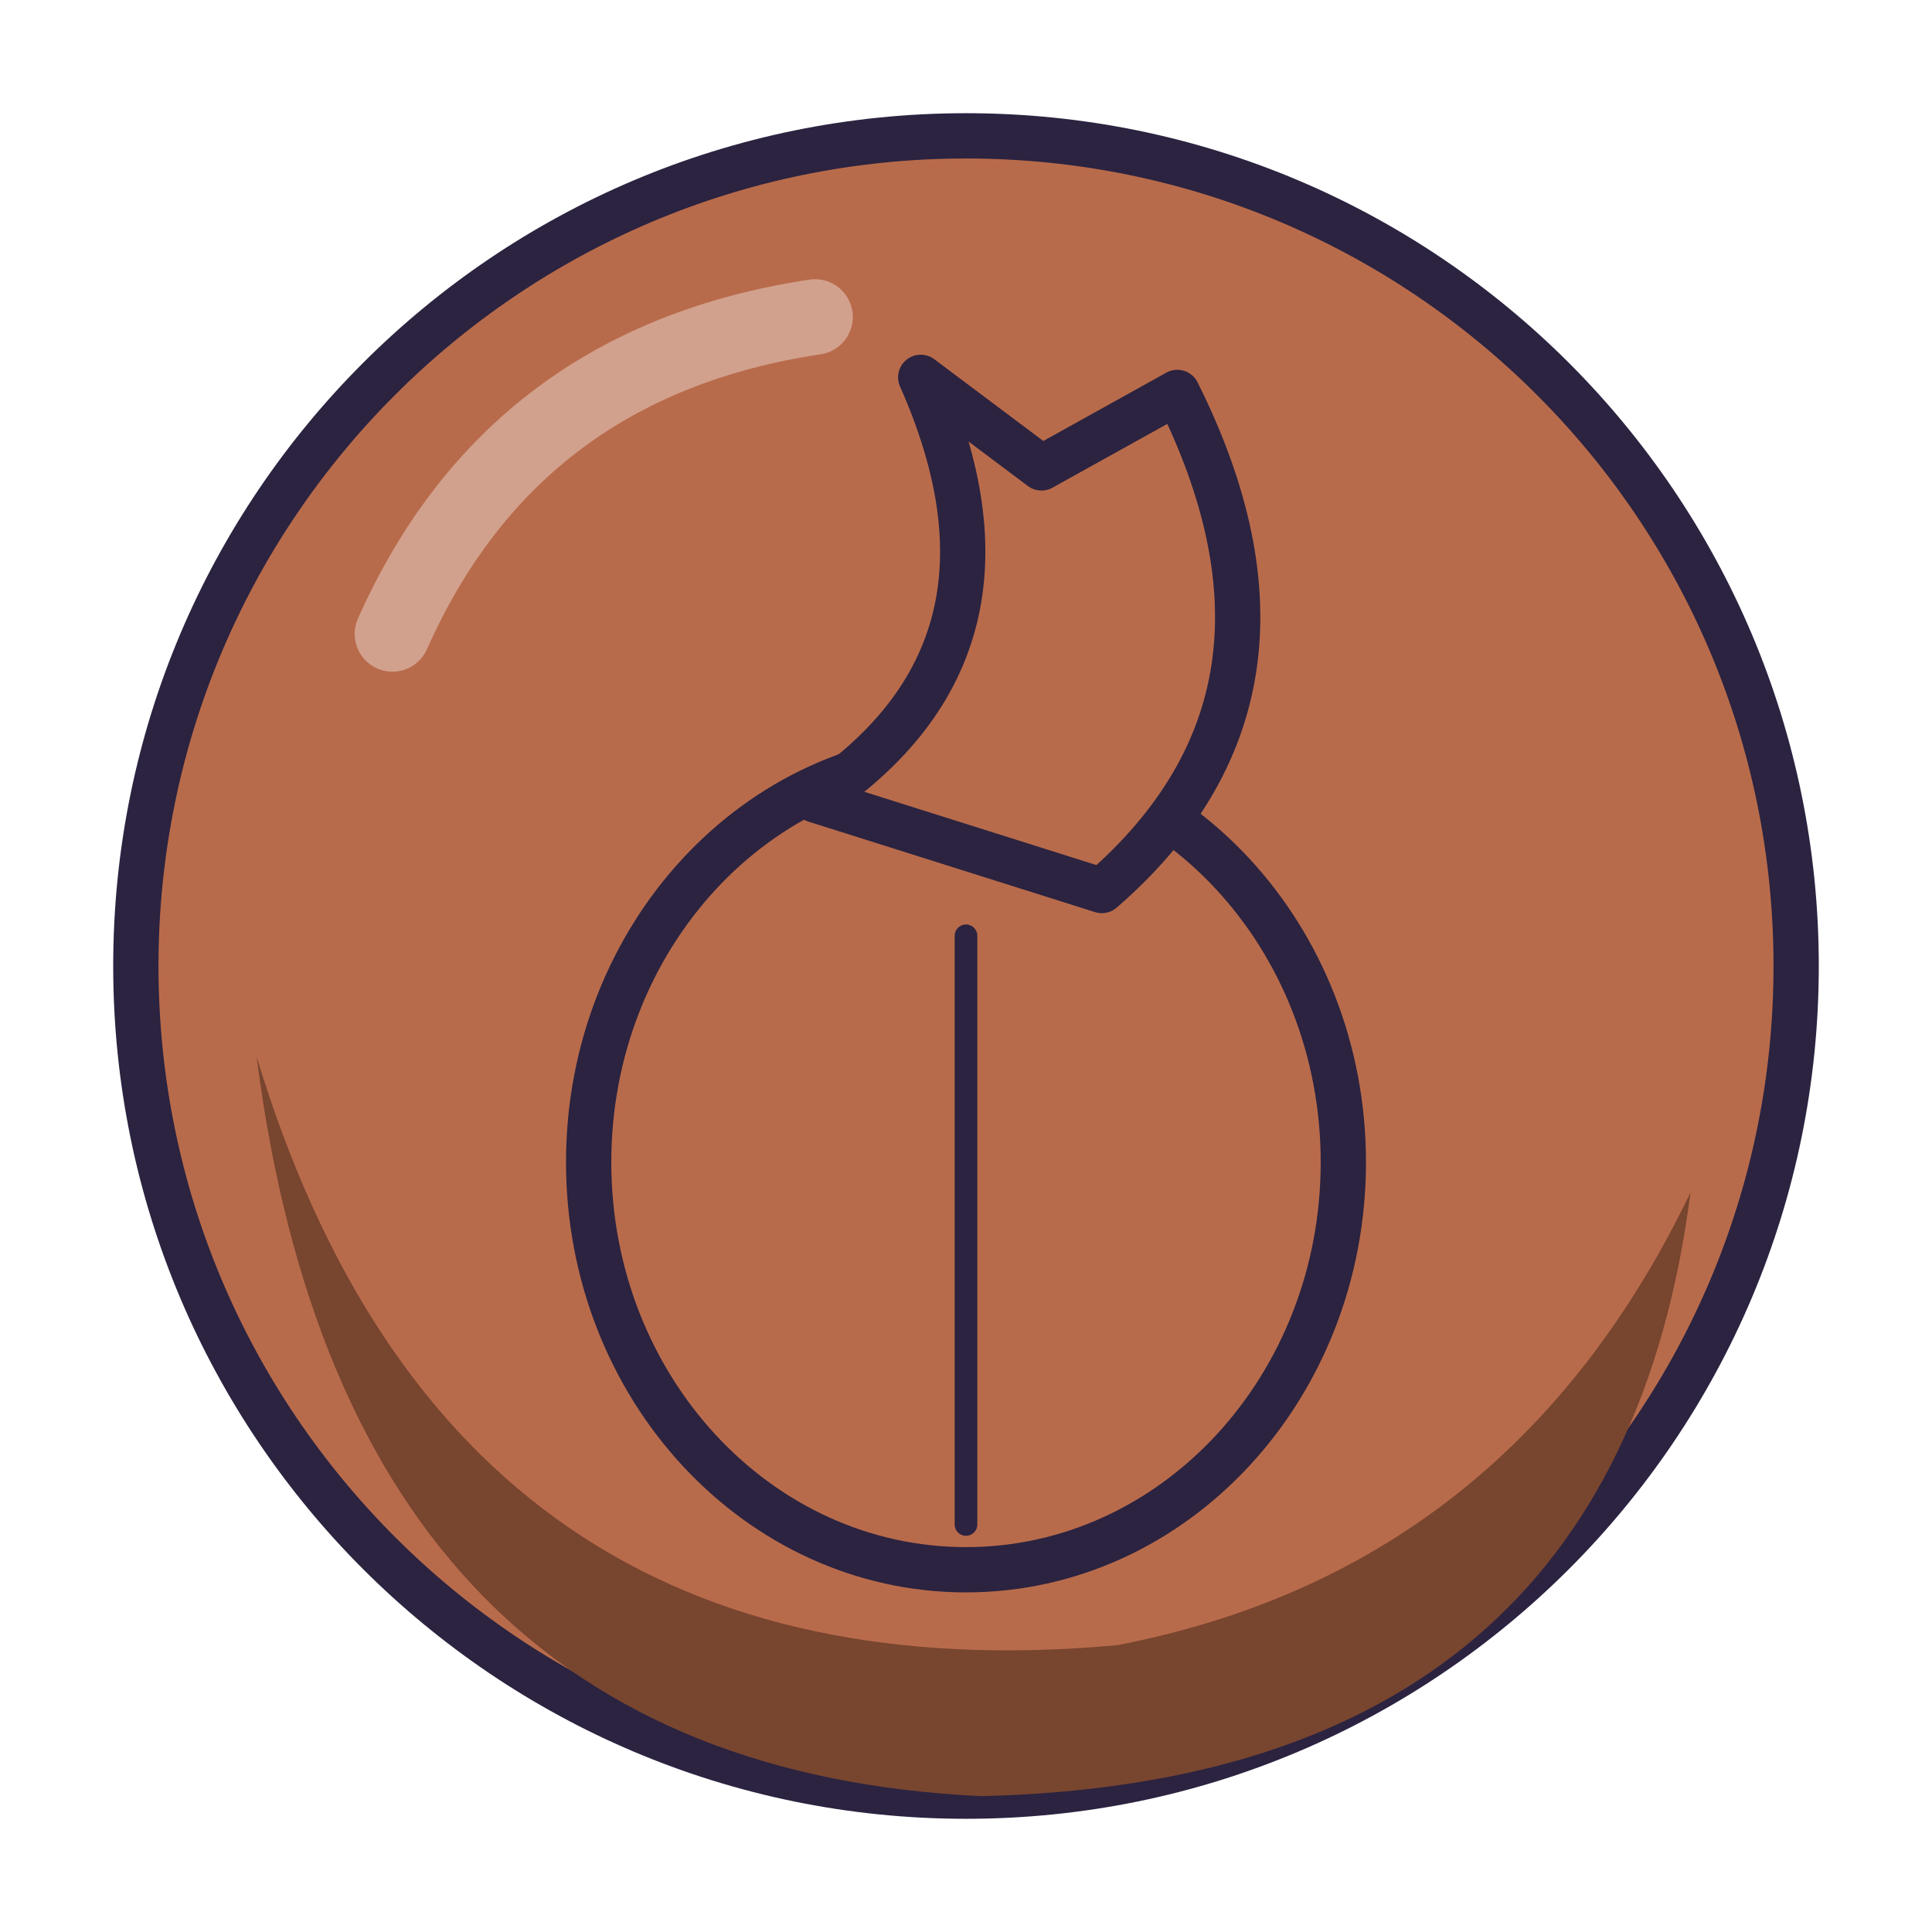
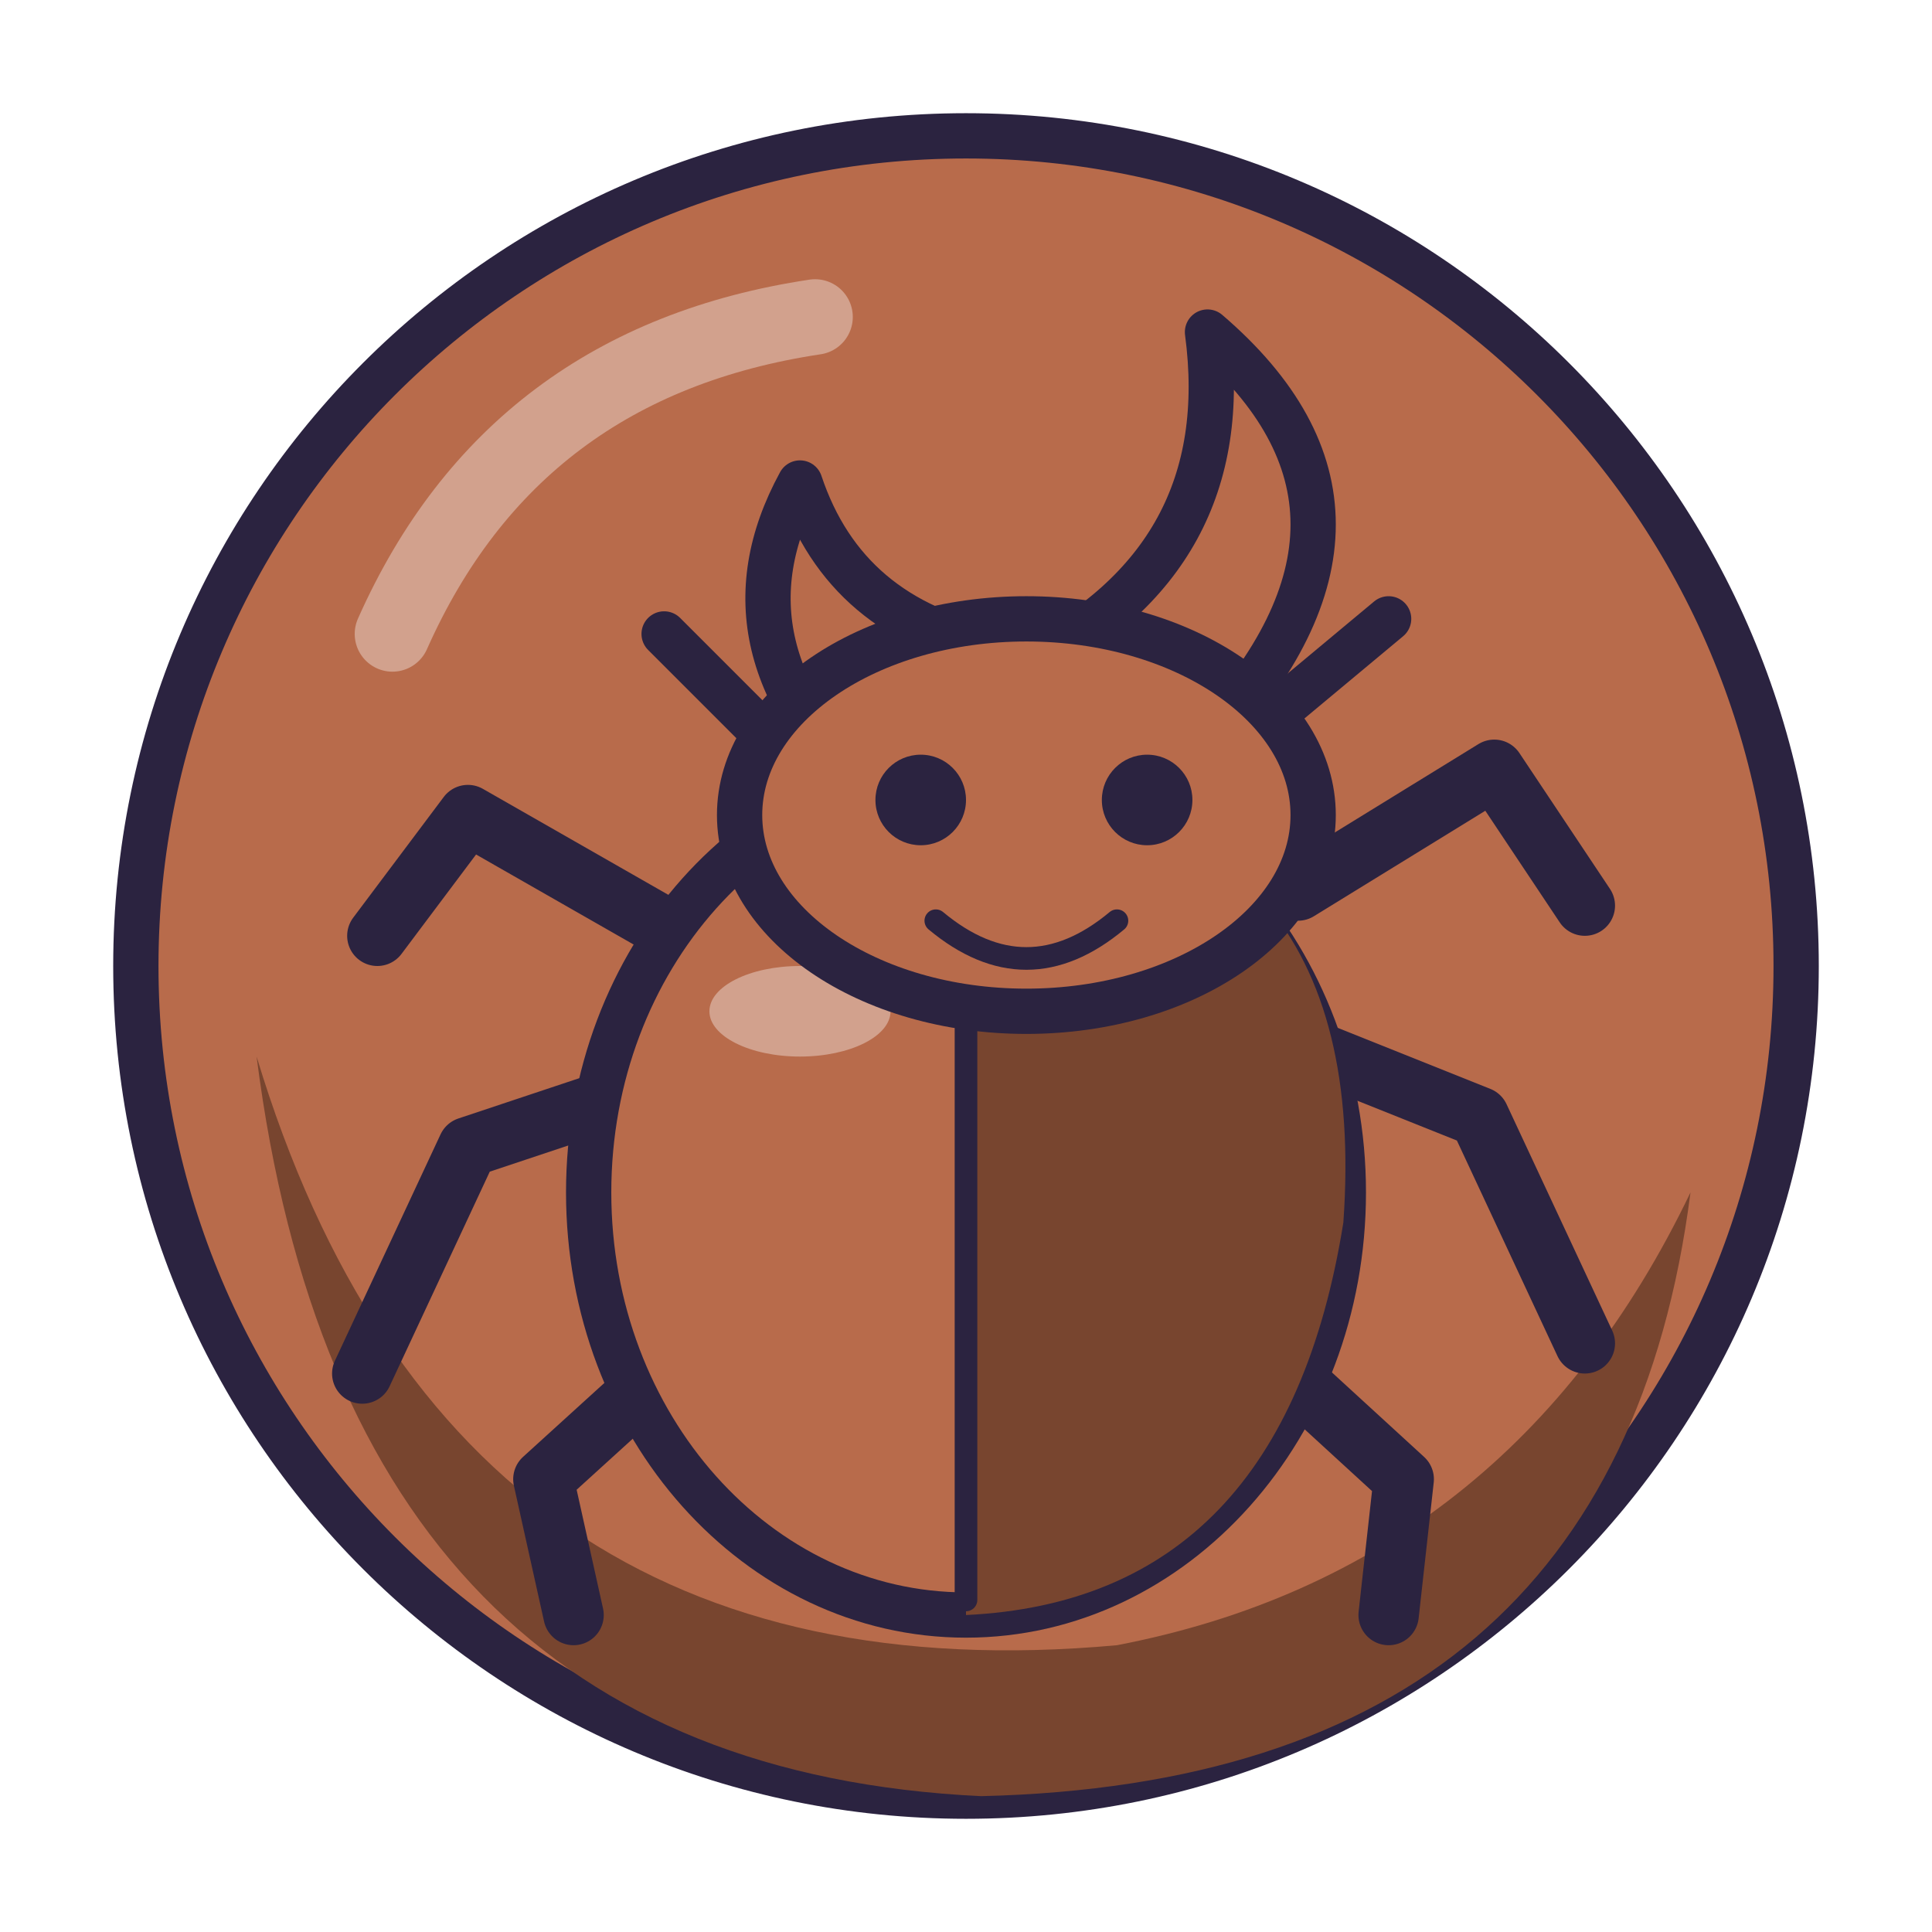
<svg xmlns="http://www.w3.org/2000/svg" version="1.1" viewBox="0 0 256 256" fill="none" stroke="#2B2340" stroke-width="6" stroke-linecap="round" stroke-linejoin="round">
  <g transform="scale(2)" stroke-width="3">
    <ellipse cx="64" cy="64" rx="55" ry="55" fill="#B86B4B" />
    <path d="M17 70Q30 113 74 109Q100 104 112 79Q107 118 65 119Q23 117 17 70Z" fill="#78452F" stroke="none" />
    <path d="M26 42Q34 24 54 21" fill="none" stroke="#D2A18D" stroke-width="5" />
    <g id="symbol">
-       <ellipse cx="64" cy="77" rx="25" ry="27" fill="#B86B4B" />
-       <path d="M54 53Q69 43 61 25L69 31L78 26Q88 46 73 59Z" fill="#B86B4B" />
-       <path d="M64 62V101" fill="none" stroke="#2B2340" stroke-width="1.5" />
+       <path d="M46 71L31 76L24 91M47 88L36 98L38 107M81 87L93 98L92 107M83 68L98 74L105 89M45 62L31 54L25 62M86 59L99 51L105 60" fill="none" stroke="#2B2340" stroke-width="4" />
+       <ellipse cx="64" cy="79" rx="25" ry="28" fill="#B86B4B" />
+       <path d="M64 52Q91 53 89 81Q85 106 64 107Z" fill="#78452F" stroke="none" />
+       <path d="M64 53V106" fill="none" stroke="#2B2340" stroke-width="1.5" />
+       <ellipse cx="53" cy="67" rx="6" ry="3" fill="#D2A18D" stroke="none" />
+       <path d="M58 53Q47 43 53 32Q56 41 66 43M68 44Q82 37 80 22Q94 34 80 49Z" fill="#B86B4B" />
+       <path d="M54 52L44 42M80 51L92 41" fill="none" stroke="#2B2340" stroke-width="3" />
+       <ellipse cx="68" cy="54" rx="19" ry="13" fill="#B86B4B" />
+       <ellipse cx="61" cy="53" rx="3" ry="3" fill="#2B2340" stroke="none" />
+       <ellipse cx="76" cy="53" rx="3" ry="3" fill="#2B2340" stroke="none" />
+       <path d="M62 61Q68 66 74 61" fill="none" stroke="#2B2340" stroke-width="1.5" />
    </g>
  </g>
</svg>
